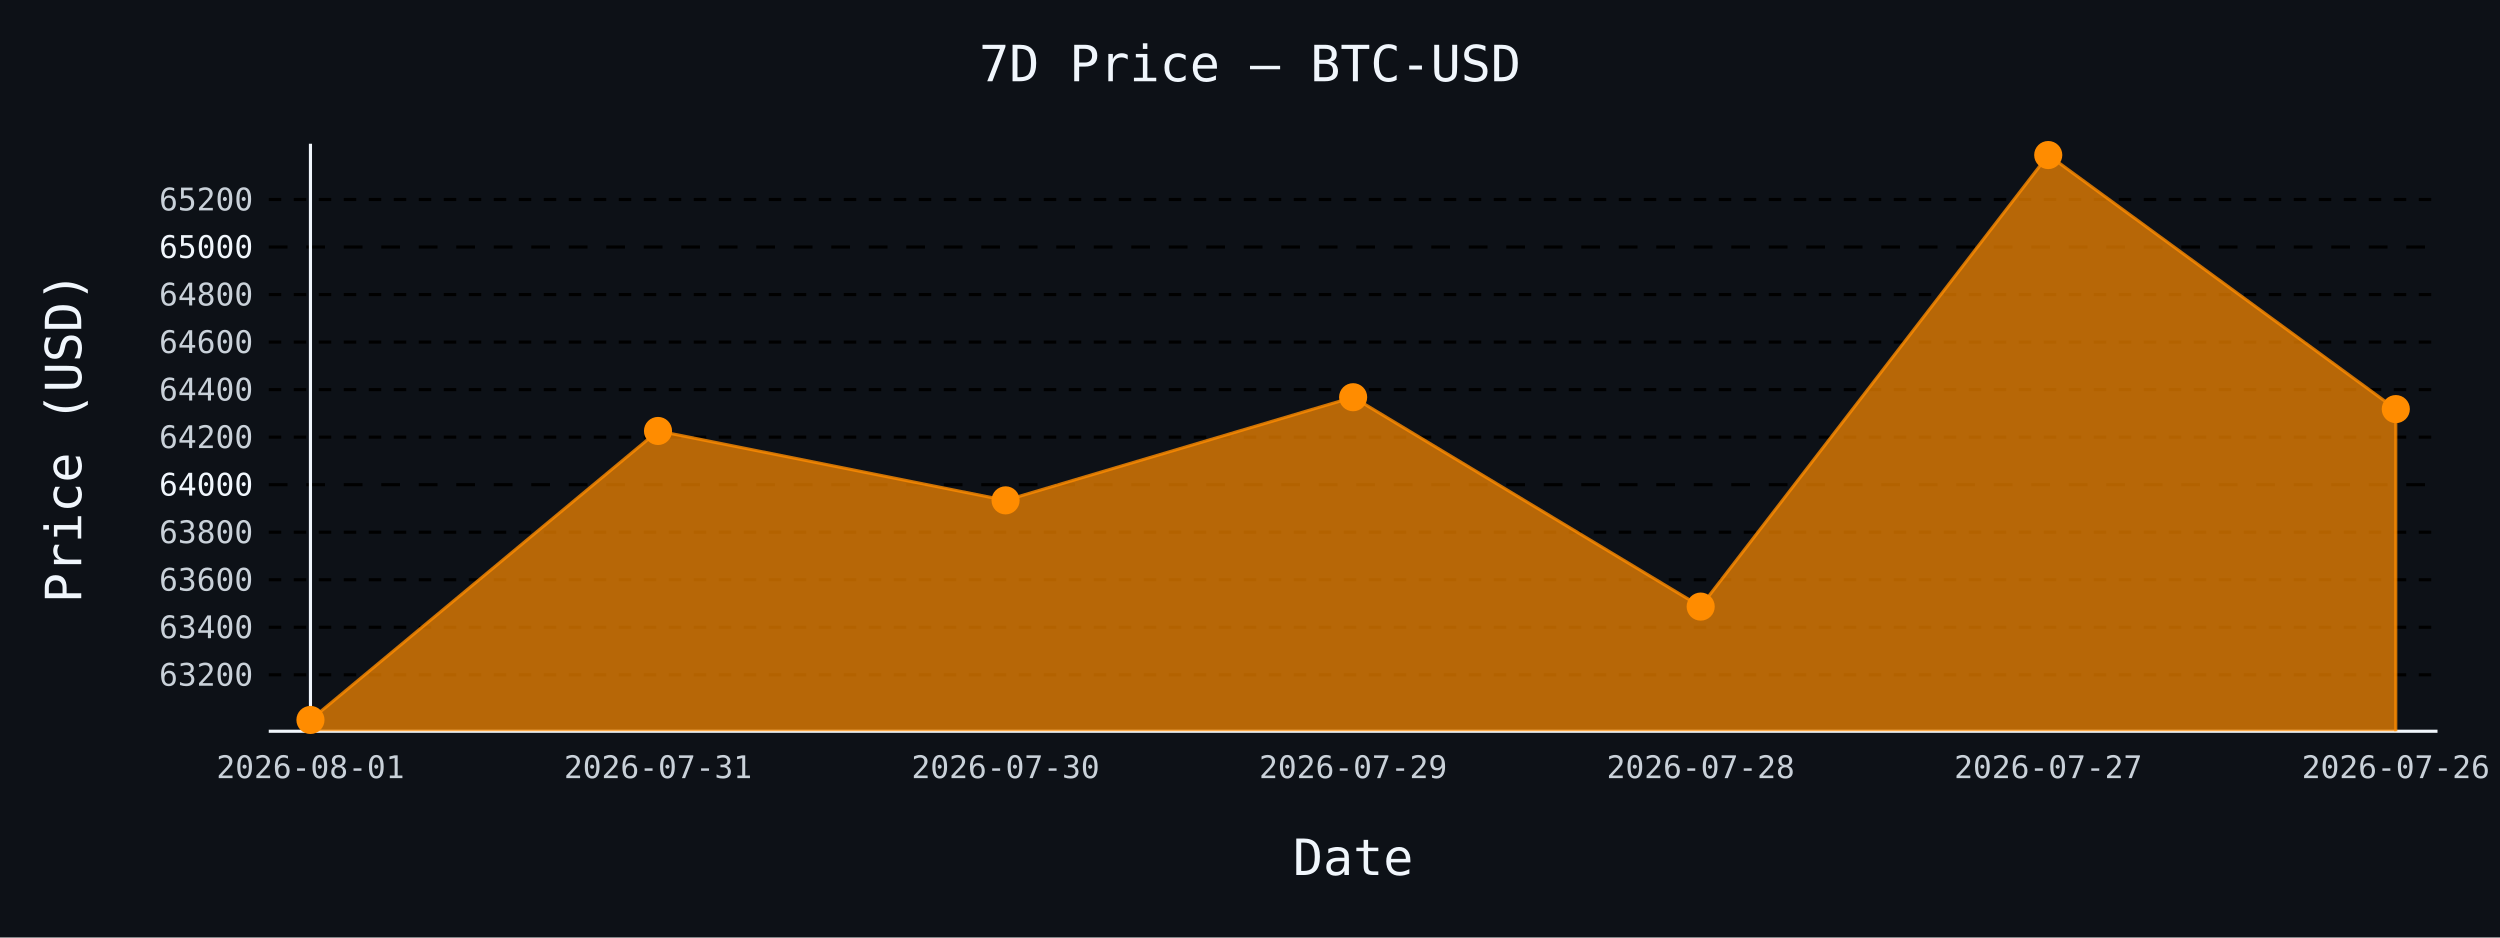
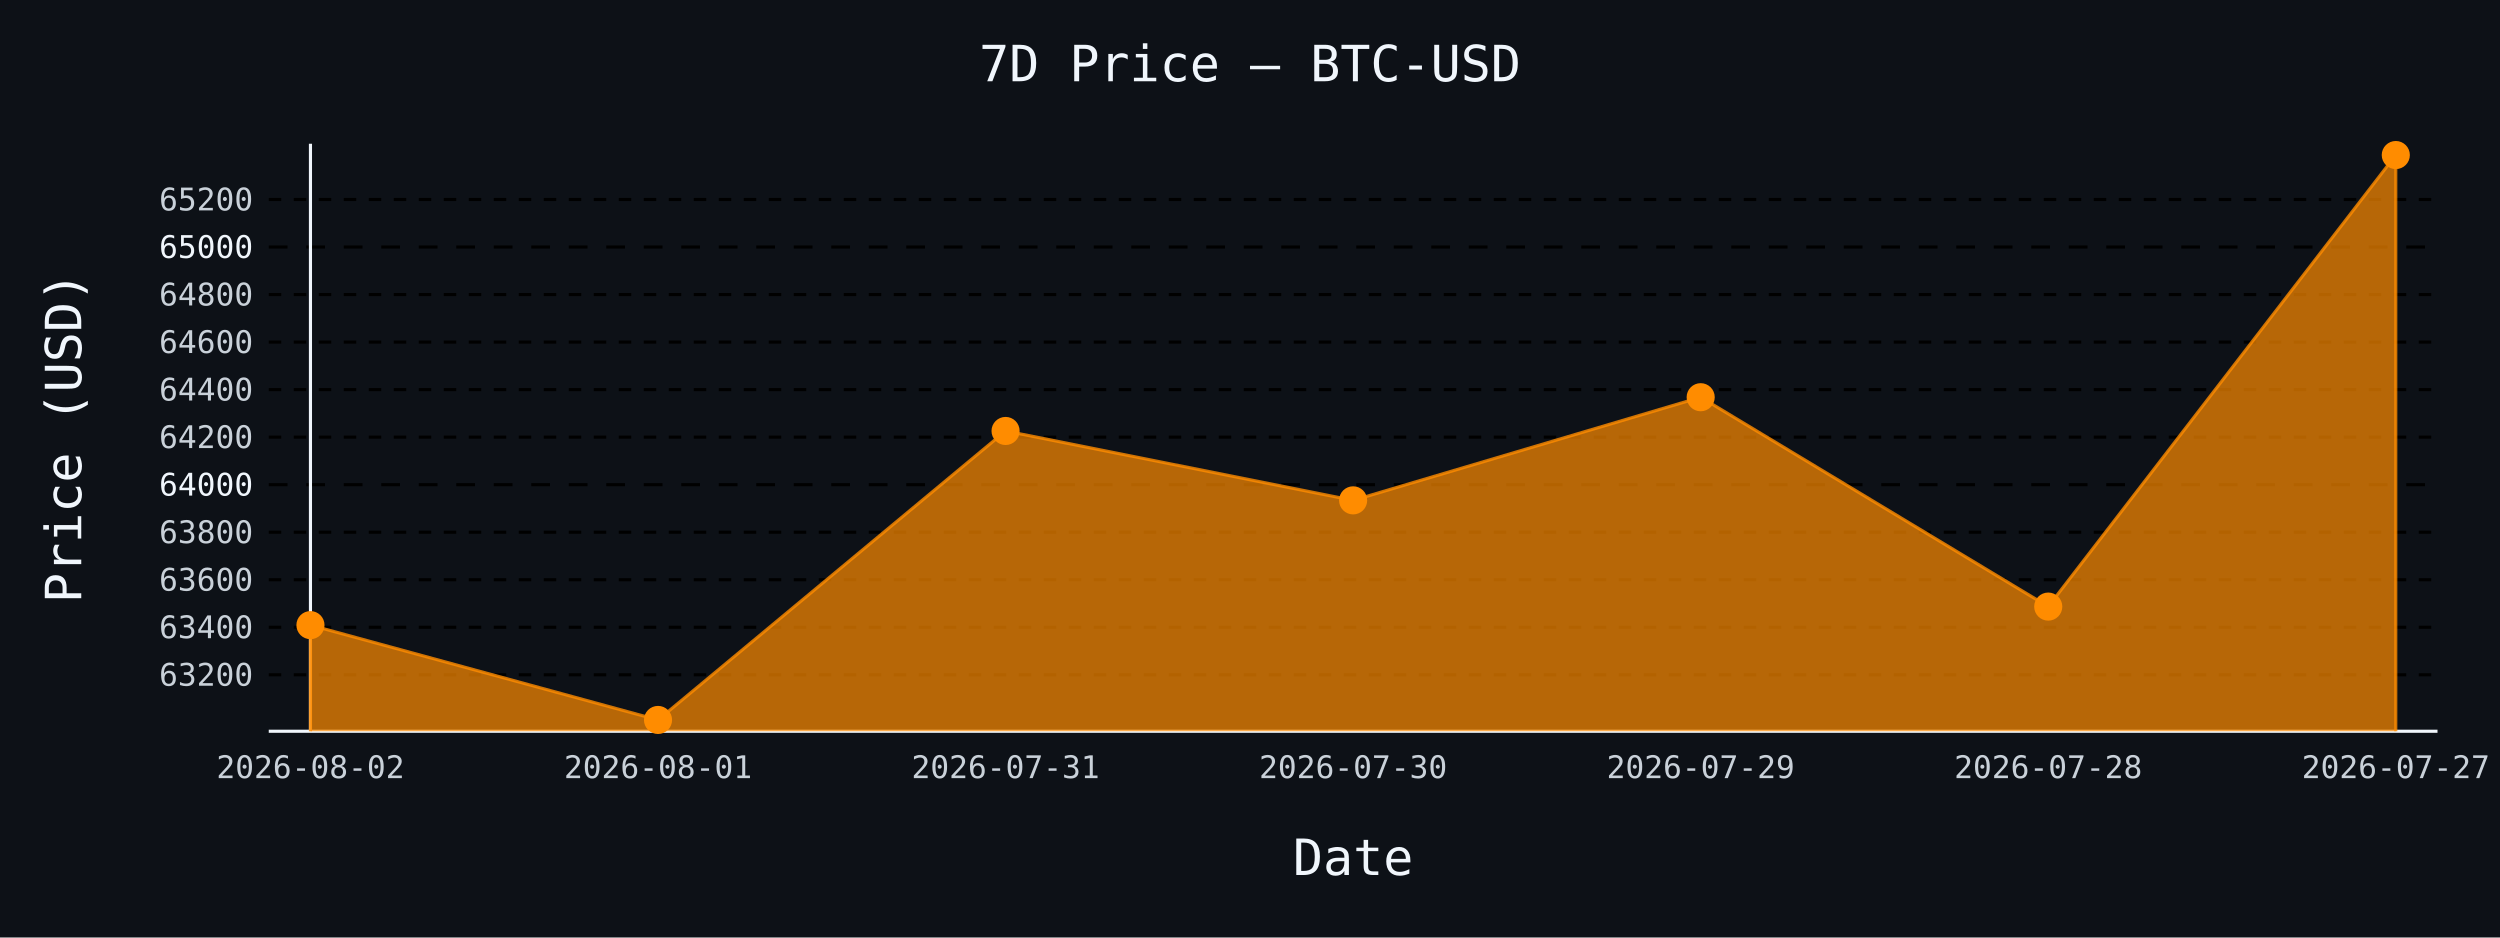
- <svg xmlns="http://www.w3.org/2000/svg" id="chart-ead8f590-5830-48a4-a731-ad5d7ab48c9c" class="pygal-chart" viewBox="0 0 800 300">
+ <svg xmlns="http://www.w3.org/2000/svg" id="chart-af68f337-9ac9-44c7-939c-5957f823df22" class="pygal-chart" viewBox="0 0 800 300">
  <defs>
-     <style type="text/css">#chart-ead8f590-5830-48a4-a731-ad5d7ab48c9c{-webkit-user-select:none;-webkit-font-smoothing:antialiased;font-family:monospace}#chart-ead8f590-5830-48a4-a731-ad5d7ab48c9c .title{font-family:monospace;font-size:16px}#chart-ead8f590-5830-48a4-a731-ad5d7ab48c9c .legends .legend text{font-family:monospace;font-size:14px}#chart-ead8f590-5830-48a4-a731-ad5d7ab48c9c .axis text{font-family:monospace;font-size:10px}#chart-ead8f590-5830-48a4-a731-ad5d7ab48c9c .axis text.major{font-family:monospace;font-size:10px}#chart-ead8f590-5830-48a4-a731-ad5d7ab48c9c .text-overlay text.value{font-family:monospace;font-size:16px}#chart-ead8f590-5830-48a4-a731-ad5d7ab48c9c .text-overlay text.label{font-family:monospace;font-size:10px}#chart-ead8f590-5830-48a4-a731-ad5d7ab48c9c .tooltip{font-family:monospace;font-size:14px}#chart-ead8f590-5830-48a4-a731-ad5d7ab48c9c text.no_data{font-family:monospace;font-size:64px}
- #chart-ead8f590-5830-48a4-a731-ad5d7ab48c9c{background-color:#0d1117}#chart-ead8f590-5830-48a4-a731-ad5d7ab48c9c path,#chart-ead8f590-5830-48a4-a731-ad5d7ab48c9c line,#chart-ead8f590-5830-48a4-a731-ad5d7ab48c9c rect,#chart-ead8f590-5830-48a4-a731-ad5d7ab48c9c circle{-webkit-transition:150ms;-moz-transition:150ms;transition:150ms}#chart-ead8f590-5830-48a4-a731-ad5d7ab48c9c .graph &gt; .background{fill:#0d1117}#chart-ead8f590-5830-48a4-a731-ad5d7ab48c9c .plot &gt; .background{fill:#0d1117}#chart-ead8f590-5830-48a4-a731-ad5d7ab48c9c .graph{fill:#c9d1d9}#chart-ead8f590-5830-48a4-a731-ad5d7ab48c9c text.no_data{fill:#f0f6fc}#chart-ead8f590-5830-48a4-a731-ad5d7ab48c9c .title{fill:#f0f6fc}#chart-ead8f590-5830-48a4-a731-ad5d7ab48c9c .legends .legend text{fill:#c9d1d9}#chart-ead8f590-5830-48a4-a731-ad5d7ab48c9c .legends .legend:hover text{fill:#f0f6fc}#chart-ead8f590-5830-48a4-a731-ad5d7ab48c9c .axis .line{stroke:#f0f6fc}#chart-ead8f590-5830-48a4-a731-ad5d7ab48c9c .axis .guide.line{stroke:#8b949e}#chart-ead8f590-5830-48a4-a731-ad5d7ab48c9c .axis .major.line{stroke:#c9d1d9}#chart-ead8f590-5830-48a4-a731-ad5d7ab48c9c .axis text.major{fill:#f0f6fc}#chart-ead8f590-5830-48a4-a731-ad5d7ab48c9c .axis.y .guides:hover .guide.line,#chart-ead8f590-5830-48a4-a731-ad5d7ab48c9c .line-graph .axis.x .guides:hover .guide.line,#chart-ead8f590-5830-48a4-a731-ad5d7ab48c9c .stackedline-graph .axis.x .guides:hover .guide.line,#chart-ead8f590-5830-48a4-a731-ad5d7ab48c9c .xy-graph .axis.x .guides:hover .guide.line{stroke:#f0f6fc}#chart-ead8f590-5830-48a4-a731-ad5d7ab48c9c .axis .guides:hover text{fill:#f0f6fc}#chart-ead8f590-5830-48a4-a731-ad5d7ab48c9c .reactive{fill-opacity:.7;stroke-opacity:.8;stroke-width:1}#chart-ead8f590-5830-48a4-a731-ad5d7ab48c9c .ci{stroke:#c9d1d9}#chart-ead8f590-5830-48a4-a731-ad5d7ab48c9c .reactive.active,#chart-ead8f590-5830-48a4-a731-ad5d7ab48c9c .active .reactive{fill-opacity:.8;stroke-opacity:.9;stroke-width:4}#chart-ead8f590-5830-48a4-a731-ad5d7ab48c9c .ci .reactive.active{stroke-width:1.5}#chart-ead8f590-5830-48a4-a731-ad5d7ab48c9c .series text{fill:#f0f6fc}#chart-ead8f590-5830-48a4-a731-ad5d7ab48c9c .tooltip rect{fill:#0d1117;stroke:#f0f6fc;-webkit-transition:opacity 150ms;-moz-transition:opacity 150ms;transition:opacity 150ms}#chart-ead8f590-5830-48a4-a731-ad5d7ab48c9c .tooltip .label{fill:#c9d1d9}#chart-ead8f590-5830-48a4-a731-ad5d7ab48c9c .tooltip .label{fill:#c9d1d9}#chart-ead8f590-5830-48a4-a731-ad5d7ab48c9c .tooltip .legend{font-size:.8em;fill:#8b949e}#chart-ead8f590-5830-48a4-a731-ad5d7ab48c9c .tooltip .x_label{font-size:.6em;fill:#f0f6fc}#chart-ead8f590-5830-48a4-a731-ad5d7ab48c9c .tooltip .xlink{font-size:.5em;text-decoration:underline}#chart-ead8f590-5830-48a4-a731-ad5d7ab48c9c .tooltip .value{font-size:1.5em}#chart-ead8f590-5830-48a4-a731-ad5d7ab48c9c .bound{font-size:.5em}#chart-ead8f590-5830-48a4-a731-ad5d7ab48c9c .max-value{font-size:.75em;fill:#8b949e}#chart-ead8f590-5830-48a4-a731-ad5d7ab48c9c .map-element{fill:#0d1117;stroke:#8b949e !important}#chart-ead8f590-5830-48a4-a731-ad5d7ab48c9c .map-element .reactive{fill-opacity:inherit;stroke-opacity:inherit}#chart-ead8f590-5830-48a4-a731-ad5d7ab48c9c .color-0,#chart-ead8f590-5830-48a4-a731-ad5d7ab48c9c .color-0 a:visited{stroke:#ff8c00;fill:#ff8c00}#chart-ead8f590-5830-48a4-a731-ad5d7ab48c9c .text-overlay .color-0 text{fill:black}
- #chart-ead8f590-5830-48a4-a731-ad5d7ab48c9c text.no_data{text-anchor:middle}#chart-ead8f590-5830-48a4-a731-ad5d7ab48c9c .guide.line{fill:none}#chart-ead8f590-5830-48a4-a731-ad5d7ab48c9c .centered{text-anchor:middle}#chart-ead8f590-5830-48a4-a731-ad5d7ab48c9c .title{text-anchor:middle}#chart-ead8f590-5830-48a4-a731-ad5d7ab48c9c .legends .legend text{fill-opacity:1}#chart-ead8f590-5830-48a4-a731-ad5d7ab48c9c .axis.x text{text-anchor:middle}#chart-ead8f590-5830-48a4-a731-ad5d7ab48c9c .axis.x:not(.web) text[transform]{text-anchor:start}#chart-ead8f590-5830-48a4-a731-ad5d7ab48c9c .axis.x:not(.web) text[transform].backwards{text-anchor:end}#chart-ead8f590-5830-48a4-a731-ad5d7ab48c9c .axis.y text{text-anchor:end}#chart-ead8f590-5830-48a4-a731-ad5d7ab48c9c .axis.y text[transform].backwards{text-anchor:start}#chart-ead8f590-5830-48a4-a731-ad5d7ab48c9c .axis.y2 text{text-anchor:start}#chart-ead8f590-5830-48a4-a731-ad5d7ab48c9c .axis.y2 text[transform].backwards{text-anchor:end}#chart-ead8f590-5830-48a4-a731-ad5d7ab48c9c .axis .guide.line{stroke-dasharray:4,4;stroke:black}#chart-ead8f590-5830-48a4-a731-ad5d7ab48c9c .axis .major.guide.line{stroke-dasharray:6,6;stroke:black}#chart-ead8f590-5830-48a4-a731-ad5d7ab48c9c .horizontal .axis.y .guide.line,#chart-ead8f590-5830-48a4-a731-ad5d7ab48c9c .horizontal .axis.y2 .guide.line,#chart-ead8f590-5830-48a4-a731-ad5d7ab48c9c .vertical .axis.x .guide.line{opacity:0}#chart-ead8f590-5830-48a4-a731-ad5d7ab48c9c .horizontal .axis.always_show .guide.line,#chart-ead8f590-5830-48a4-a731-ad5d7ab48c9c .vertical .axis.always_show .guide.line{opacity:1 !important}#chart-ead8f590-5830-48a4-a731-ad5d7ab48c9c .axis.y .guides:hover .guide.line,#chart-ead8f590-5830-48a4-a731-ad5d7ab48c9c .axis.y2 .guides:hover .guide.line,#chart-ead8f590-5830-48a4-a731-ad5d7ab48c9c .axis.x .guides:hover .guide.line{opacity:1}#chart-ead8f590-5830-48a4-a731-ad5d7ab48c9c .axis .guides:hover text{opacity:1}#chart-ead8f590-5830-48a4-a731-ad5d7ab48c9c .nofill{fill:none}#chart-ead8f590-5830-48a4-a731-ad5d7ab48c9c .subtle-fill{fill-opacity:.2}#chart-ead8f590-5830-48a4-a731-ad5d7ab48c9c .dot{stroke-width:1px;fill-opacity:1;stroke-opacity:1}#chart-ead8f590-5830-48a4-a731-ad5d7ab48c9c .dot.active{stroke-width:5px}#chart-ead8f590-5830-48a4-a731-ad5d7ab48c9c .dot.negative{fill:transparent}#chart-ead8f590-5830-48a4-a731-ad5d7ab48c9c text,#chart-ead8f590-5830-48a4-a731-ad5d7ab48c9c tspan{stroke:none !important}#chart-ead8f590-5830-48a4-a731-ad5d7ab48c9c .series text.active{opacity:1}#chart-ead8f590-5830-48a4-a731-ad5d7ab48c9c .tooltip rect{fill-opacity:.95;stroke-width:.5}#chart-ead8f590-5830-48a4-a731-ad5d7ab48c9c .tooltip text{fill-opacity:1}#chart-ead8f590-5830-48a4-a731-ad5d7ab48c9c .showable{visibility:hidden}#chart-ead8f590-5830-48a4-a731-ad5d7ab48c9c .showable.shown{visibility:visible}#chart-ead8f590-5830-48a4-a731-ad5d7ab48c9c .gauge-background{fill:rgba(229,229,229,1);stroke:none}#chart-ead8f590-5830-48a4-a731-ad5d7ab48c9c .bg-lines{stroke:#0d1117;stroke-width:2px}</style>
+     <style type="text/css">#chart-af68f337-9ac9-44c7-939c-5957f823df22{-webkit-user-select:none;-webkit-font-smoothing:antialiased;font-family:monospace}#chart-af68f337-9ac9-44c7-939c-5957f823df22 .title{font-family:monospace;font-size:16px}#chart-af68f337-9ac9-44c7-939c-5957f823df22 .legends .legend text{font-family:monospace;font-size:14px}#chart-af68f337-9ac9-44c7-939c-5957f823df22 .axis text{font-family:monospace;font-size:10px}#chart-af68f337-9ac9-44c7-939c-5957f823df22 .axis text.major{font-family:monospace;font-size:10px}#chart-af68f337-9ac9-44c7-939c-5957f823df22 .text-overlay text.value{font-family:monospace;font-size:16px}#chart-af68f337-9ac9-44c7-939c-5957f823df22 .text-overlay text.label{font-family:monospace;font-size:10px}#chart-af68f337-9ac9-44c7-939c-5957f823df22 .tooltip{font-family:monospace;font-size:14px}#chart-af68f337-9ac9-44c7-939c-5957f823df22 text.no_data{font-family:monospace;font-size:64px}
+ #chart-af68f337-9ac9-44c7-939c-5957f823df22{background-color:#0d1117}#chart-af68f337-9ac9-44c7-939c-5957f823df22 path,#chart-af68f337-9ac9-44c7-939c-5957f823df22 line,#chart-af68f337-9ac9-44c7-939c-5957f823df22 rect,#chart-af68f337-9ac9-44c7-939c-5957f823df22 circle{-webkit-transition:150ms;-moz-transition:150ms;transition:150ms}#chart-af68f337-9ac9-44c7-939c-5957f823df22 .graph &gt; .background{fill:#0d1117}#chart-af68f337-9ac9-44c7-939c-5957f823df22 .plot &gt; .background{fill:#0d1117}#chart-af68f337-9ac9-44c7-939c-5957f823df22 .graph{fill:#c9d1d9}#chart-af68f337-9ac9-44c7-939c-5957f823df22 text.no_data{fill:#f0f6fc}#chart-af68f337-9ac9-44c7-939c-5957f823df22 .title{fill:#f0f6fc}#chart-af68f337-9ac9-44c7-939c-5957f823df22 .legends .legend text{fill:#c9d1d9}#chart-af68f337-9ac9-44c7-939c-5957f823df22 .legends .legend:hover text{fill:#f0f6fc}#chart-af68f337-9ac9-44c7-939c-5957f823df22 .axis .line{stroke:#f0f6fc}#chart-af68f337-9ac9-44c7-939c-5957f823df22 .axis .guide.line{stroke:#8b949e}#chart-af68f337-9ac9-44c7-939c-5957f823df22 .axis .major.line{stroke:#c9d1d9}#chart-af68f337-9ac9-44c7-939c-5957f823df22 .axis text.major{fill:#f0f6fc}#chart-af68f337-9ac9-44c7-939c-5957f823df22 .axis.y .guides:hover .guide.line,#chart-af68f337-9ac9-44c7-939c-5957f823df22 .line-graph .axis.x .guides:hover .guide.line,#chart-af68f337-9ac9-44c7-939c-5957f823df22 .stackedline-graph .axis.x .guides:hover .guide.line,#chart-af68f337-9ac9-44c7-939c-5957f823df22 .xy-graph .axis.x .guides:hover .guide.line{stroke:#f0f6fc}#chart-af68f337-9ac9-44c7-939c-5957f823df22 .axis .guides:hover text{fill:#f0f6fc}#chart-af68f337-9ac9-44c7-939c-5957f823df22 .reactive{fill-opacity:.7;stroke-opacity:.8;stroke-width:1}#chart-af68f337-9ac9-44c7-939c-5957f823df22 .ci{stroke:#c9d1d9}#chart-af68f337-9ac9-44c7-939c-5957f823df22 .reactive.active,#chart-af68f337-9ac9-44c7-939c-5957f823df22 .active .reactive{fill-opacity:.8;stroke-opacity:.9;stroke-width:4}#chart-af68f337-9ac9-44c7-939c-5957f823df22 .ci .reactive.active{stroke-width:1.5}#chart-af68f337-9ac9-44c7-939c-5957f823df22 .series text{fill:#f0f6fc}#chart-af68f337-9ac9-44c7-939c-5957f823df22 .tooltip rect{fill:#0d1117;stroke:#f0f6fc;-webkit-transition:opacity 150ms;-moz-transition:opacity 150ms;transition:opacity 150ms}#chart-af68f337-9ac9-44c7-939c-5957f823df22 .tooltip .label{fill:#c9d1d9}#chart-af68f337-9ac9-44c7-939c-5957f823df22 .tooltip .label{fill:#c9d1d9}#chart-af68f337-9ac9-44c7-939c-5957f823df22 .tooltip .legend{font-size:.8em;fill:#8b949e}#chart-af68f337-9ac9-44c7-939c-5957f823df22 .tooltip .x_label{font-size:.6em;fill:#f0f6fc}#chart-af68f337-9ac9-44c7-939c-5957f823df22 .tooltip .xlink{font-size:.5em;text-decoration:underline}#chart-af68f337-9ac9-44c7-939c-5957f823df22 .tooltip .value{font-size:1.5em}#chart-af68f337-9ac9-44c7-939c-5957f823df22 .bound{font-size:.5em}#chart-af68f337-9ac9-44c7-939c-5957f823df22 .max-value{font-size:.75em;fill:#8b949e}#chart-af68f337-9ac9-44c7-939c-5957f823df22 .map-element{fill:#0d1117;stroke:#8b949e !important}#chart-af68f337-9ac9-44c7-939c-5957f823df22 .map-element .reactive{fill-opacity:inherit;stroke-opacity:inherit}#chart-af68f337-9ac9-44c7-939c-5957f823df22 .color-0,#chart-af68f337-9ac9-44c7-939c-5957f823df22 .color-0 a:visited{stroke:#ff8c00;fill:#ff8c00}#chart-af68f337-9ac9-44c7-939c-5957f823df22 .text-overlay .color-0 text{fill:black}
+ #chart-af68f337-9ac9-44c7-939c-5957f823df22 text.no_data{text-anchor:middle}#chart-af68f337-9ac9-44c7-939c-5957f823df22 .guide.line{fill:none}#chart-af68f337-9ac9-44c7-939c-5957f823df22 .centered{text-anchor:middle}#chart-af68f337-9ac9-44c7-939c-5957f823df22 .title{text-anchor:middle}#chart-af68f337-9ac9-44c7-939c-5957f823df22 .legends .legend text{fill-opacity:1}#chart-af68f337-9ac9-44c7-939c-5957f823df22 .axis.x text{text-anchor:middle}#chart-af68f337-9ac9-44c7-939c-5957f823df22 .axis.x:not(.web) text[transform]{text-anchor:start}#chart-af68f337-9ac9-44c7-939c-5957f823df22 .axis.x:not(.web) text[transform].backwards{text-anchor:end}#chart-af68f337-9ac9-44c7-939c-5957f823df22 .axis.y text{text-anchor:end}#chart-af68f337-9ac9-44c7-939c-5957f823df22 .axis.y text[transform].backwards{text-anchor:start}#chart-af68f337-9ac9-44c7-939c-5957f823df22 .axis.y2 text{text-anchor:start}#chart-af68f337-9ac9-44c7-939c-5957f823df22 .axis.y2 text[transform].backwards{text-anchor:end}#chart-af68f337-9ac9-44c7-939c-5957f823df22 .axis .guide.line{stroke-dasharray:4,4;stroke:black}#chart-af68f337-9ac9-44c7-939c-5957f823df22 .axis .major.guide.line{stroke-dasharray:6,6;stroke:black}#chart-af68f337-9ac9-44c7-939c-5957f823df22 .horizontal .axis.y .guide.line,#chart-af68f337-9ac9-44c7-939c-5957f823df22 .horizontal .axis.y2 .guide.line,#chart-af68f337-9ac9-44c7-939c-5957f823df22 .vertical .axis.x .guide.line{opacity:0}#chart-af68f337-9ac9-44c7-939c-5957f823df22 .horizontal .axis.always_show .guide.line,#chart-af68f337-9ac9-44c7-939c-5957f823df22 .vertical .axis.always_show .guide.line{opacity:1 !important}#chart-af68f337-9ac9-44c7-939c-5957f823df22 .axis.y .guides:hover .guide.line,#chart-af68f337-9ac9-44c7-939c-5957f823df22 .axis.y2 .guides:hover .guide.line,#chart-af68f337-9ac9-44c7-939c-5957f823df22 .axis.x .guides:hover .guide.line{opacity:1}#chart-af68f337-9ac9-44c7-939c-5957f823df22 .axis .guides:hover text{opacity:1}#chart-af68f337-9ac9-44c7-939c-5957f823df22 .nofill{fill:none}#chart-af68f337-9ac9-44c7-939c-5957f823df22 .subtle-fill{fill-opacity:.2}#chart-af68f337-9ac9-44c7-939c-5957f823df22 .dot{stroke-width:1px;fill-opacity:1;stroke-opacity:1}#chart-af68f337-9ac9-44c7-939c-5957f823df22 .dot.active{stroke-width:5px}#chart-af68f337-9ac9-44c7-939c-5957f823df22 .dot.negative{fill:transparent}#chart-af68f337-9ac9-44c7-939c-5957f823df22 text,#chart-af68f337-9ac9-44c7-939c-5957f823df22 tspan{stroke:none !important}#chart-af68f337-9ac9-44c7-939c-5957f823df22 .series text.active{opacity:1}#chart-af68f337-9ac9-44c7-939c-5957f823df22 .tooltip rect{fill-opacity:.95;stroke-width:.5}#chart-af68f337-9ac9-44c7-939c-5957f823df22 .tooltip text{fill-opacity:1}#chart-af68f337-9ac9-44c7-939c-5957f823df22 .showable{visibility:hidden}#chart-af68f337-9ac9-44c7-939c-5957f823df22 .showable.shown{visibility:visible}#chart-af68f337-9ac9-44c7-939c-5957f823df22 .gauge-background{fill:rgba(229,229,229,1);stroke:none}#chart-af68f337-9ac9-44c7-939c-5957f823df22 .bg-lines{stroke:#0d1117;stroke-width:2px}</style>
  </defs>
  <g class="graph line-graph vertical">
    <rect x="0" y="0" width="800" height="300" class="background" />
    <g transform="translate(86, 46)" class="plot">
      <rect x="0" y="0" width="694.0" height="188" class="background" />
      <g class="axis y always_show">
        <path d="M0 188 h694" class="line" />
        <g class="guides">
          <path d="M0 169.935 h694" class="guide line" />
          <text x="-5" y="173.435" class="">63200</text>
        </g>
        <g class="guides">
          <path d="M0 154.725 h694" class="guide line" />
          <text x="-5" y="158.225" class="">63400</text>
        </g>
        <g class="guides">
          <path d="M0 139.516 h694" class="guide line" />
          <text x="-5" y="143.016" class="">63600</text>
        </g>
        <g class="guides">
          <path d="M0 124.306 h694" class="guide line" />
          <text x="-5" y="127.806" class="">63800</text>
        </g>
        <g class="guides">
          <path d="M0 109.096 h694" class="major guide line" />
          <text x="-5" y="112.596" class="major">64000</text>
        </g>
        <g class="guides">
          <path d="M0 93.886 h694" class="guide line" />
          <text x="-5" y="97.386" class="">64200</text>
        </g>
        <g class="guides">
          <path d="M0 78.676 h694" class="guide line" />
          <text x="-5" y="82.176" class="">64400</text>
        </g>
        <g class="guides">
          <path d="M0 63.466 h694" class="guide line" />
          <text x="-5" y="66.966" class="">64600</text>
        </g>
        <g class="guides">
          <path d="M0 48.256 h694" class="guide line" />
          <text x="-5" y="51.756" class="">64800</text>
        </g>
        <g class="guides">
          <path d="M0 33.046 h694" class="major guide line" />
          <text x="-5" y="36.546" class="major">65000</text>
        </g>
        <g class="guides">
          <path d="M0 17.837 h694" class="guide line" />
          <text x="-5" y="21.337" class="">65200</text>
        </g>
      </g>
      <g class="axis x">
        <g class="guides">
          <path d="M13.346 0 v188" class="line" />
-           <text x="13.346" y="203.0" class="">2026-08-01</text>
+           <text x="13.346" y="203.0" class="">2026-08-02</text>
        </g>
        <g class="guides">
          <path d="M124.564 0 v188" class="guide line" />
-           <text x="124.564" y="203.0" class="">2026-07-31</text>
+           <text x="124.564" y="203.0" class="">2026-08-01</text>
        </g>
        <g class="guides">
          <path d="M235.782 0 v188" class="guide line" />
-           <text x="235.782" y="203.0" class="">2026-07-30</text>
+           <text x="235.782" y="203.0" class="">2026-07-31</text>
        </g>
        <g class="guides">
          <path d="M347 0 v188" class="guide line" />
-           <text x="347.0" y="203.0" class="">2026-07-29</text>
+           <text x="347.0" y="203.0" class="">2026-07-30</text>
        </g>
        <g class="guides">
          <path d="M458.218 0 v188" class="guide line" />
-           <text x="458.218" y="203.0" class="">2026-07-28</text>
+           <text x="458.218" y="203.0" class="">2026-07-29</text>
        </g>
        <g class="guides">
          <path d="M569.436 0 v188" class="guide line" />
-           <text x="569.436" y="203.0" class="">2026-07-27</text>
+           <text x="569.436" y="203.0" class="">2026-07-28</text>
        </g>
        <g class="guides">
          <path d="M680.654 0 v188" class="guide line" />
-           <text x="680.654" y="203.0" class="">2026-07-26</text>
+           <text x="680.654" y="203.0" class="">2026-07-27</text>
        </g>
      </g>
      <g class="series serie-0 color-0">
-         <path d="M13.346 188 L13.346 184.385 124.564 91.909 235.782 114.115 347 81.11 458.218 148.109 569.436 3.615 680.654 84.912 680.654 188" class="line reactive" />
+         <path d="M13.346 188 L13.346 154.041 124.564 184.385 235.782 91.909 347 114.115 458.218 81.11 569.436 148.109 680.654 3.615 680.654 188" class="line reactive" />
      </g>
    </g>
    <g class="titles">
      <text x="400.0" y="26" class="title plot_title">7D Price — BTC-USD</text>
      <text x="433.0" y="280" class="title">Date</text>
      <text x="0" y="166.0" class="title" transform="rotate(-90 0 140)">Price (USD)</text>
    </g>
    <g transform="translate(86, 46)" class="plot overlay">
      <g class="series serie-0 color-0">
        <g class="dots">
-           <circle cx="13.346" cy="184.385" r="4" class="dot reactive tooltip-trigger" />
+           <circle cx="13.346" cy="154.041" r="4" class="dot reactive tooltip-trigger" />
        </g>
        <g class="dots">
-           <circle cx="124.564" cy="91.909" r="4" class="dot reactive tooltip-trigger" />
+           <circle cx="124.564" cy="184.385" r="4" class="dot reactive tooltip-trigger" />
        </g>
        <g class="dots">
-           <circle cx="235.782" cy="114.115" r="4" class="dot reactive tooltip-trigger" />
+           <circle cx="235.782" cy="91.909" r="4" class="dot reactive tooltip-trigger" />
        </g>
        <g class="dots">
-           <circle cx="347.0" cy="81.11" r="4" class="dot reactive tooltip-trigger" />
+           <circle cx="347.0" cy="114.115" r="4" class="dot reactive tooltip-trigger" />
        </g>
        <g class="dots">
-           <circle cx="458.218" cy="148.109" r="4" class="dot reactive tooltip-trigger" />
+           <circle cx="458.218" cy="81.11" r="4" class="dot reactive tooltip-trigger" />
        </g>
        <g class="dots">
-           <circle cx="569.436" cy="3.615" r="4" class="dot reactive tooltip-trigger" />
+           <circle cx="569.436" cy="148.109" r="4" class="dot reactive tooltip-trigger" />
        </g>
        <g class="dots">
-           <circle cx="680.654" cy="84.912" r="4" class="dot reactive tooltip-trigger" />
+           <circle cx="680.654" cy="3.615" r="4" class="dot reactive tooltip-trigger" />
        </g>
      </g>
    </g>
    <g transform="translate(86, 46)" class="plot text-overlay">
      <g class="series serie-0 color-0" />
    </g>
    <g transform="translate(86, 46)" class="plot tooltip-overlay">
      <g transform="translate(0 0)" style="opacity: 0" class="tooltip">
        <rect rx="0" ry="0" width="0" height="0" class="tooltip-box" />
        <g class="text" />
      </g>
    </g>
  </g>
</svg>
